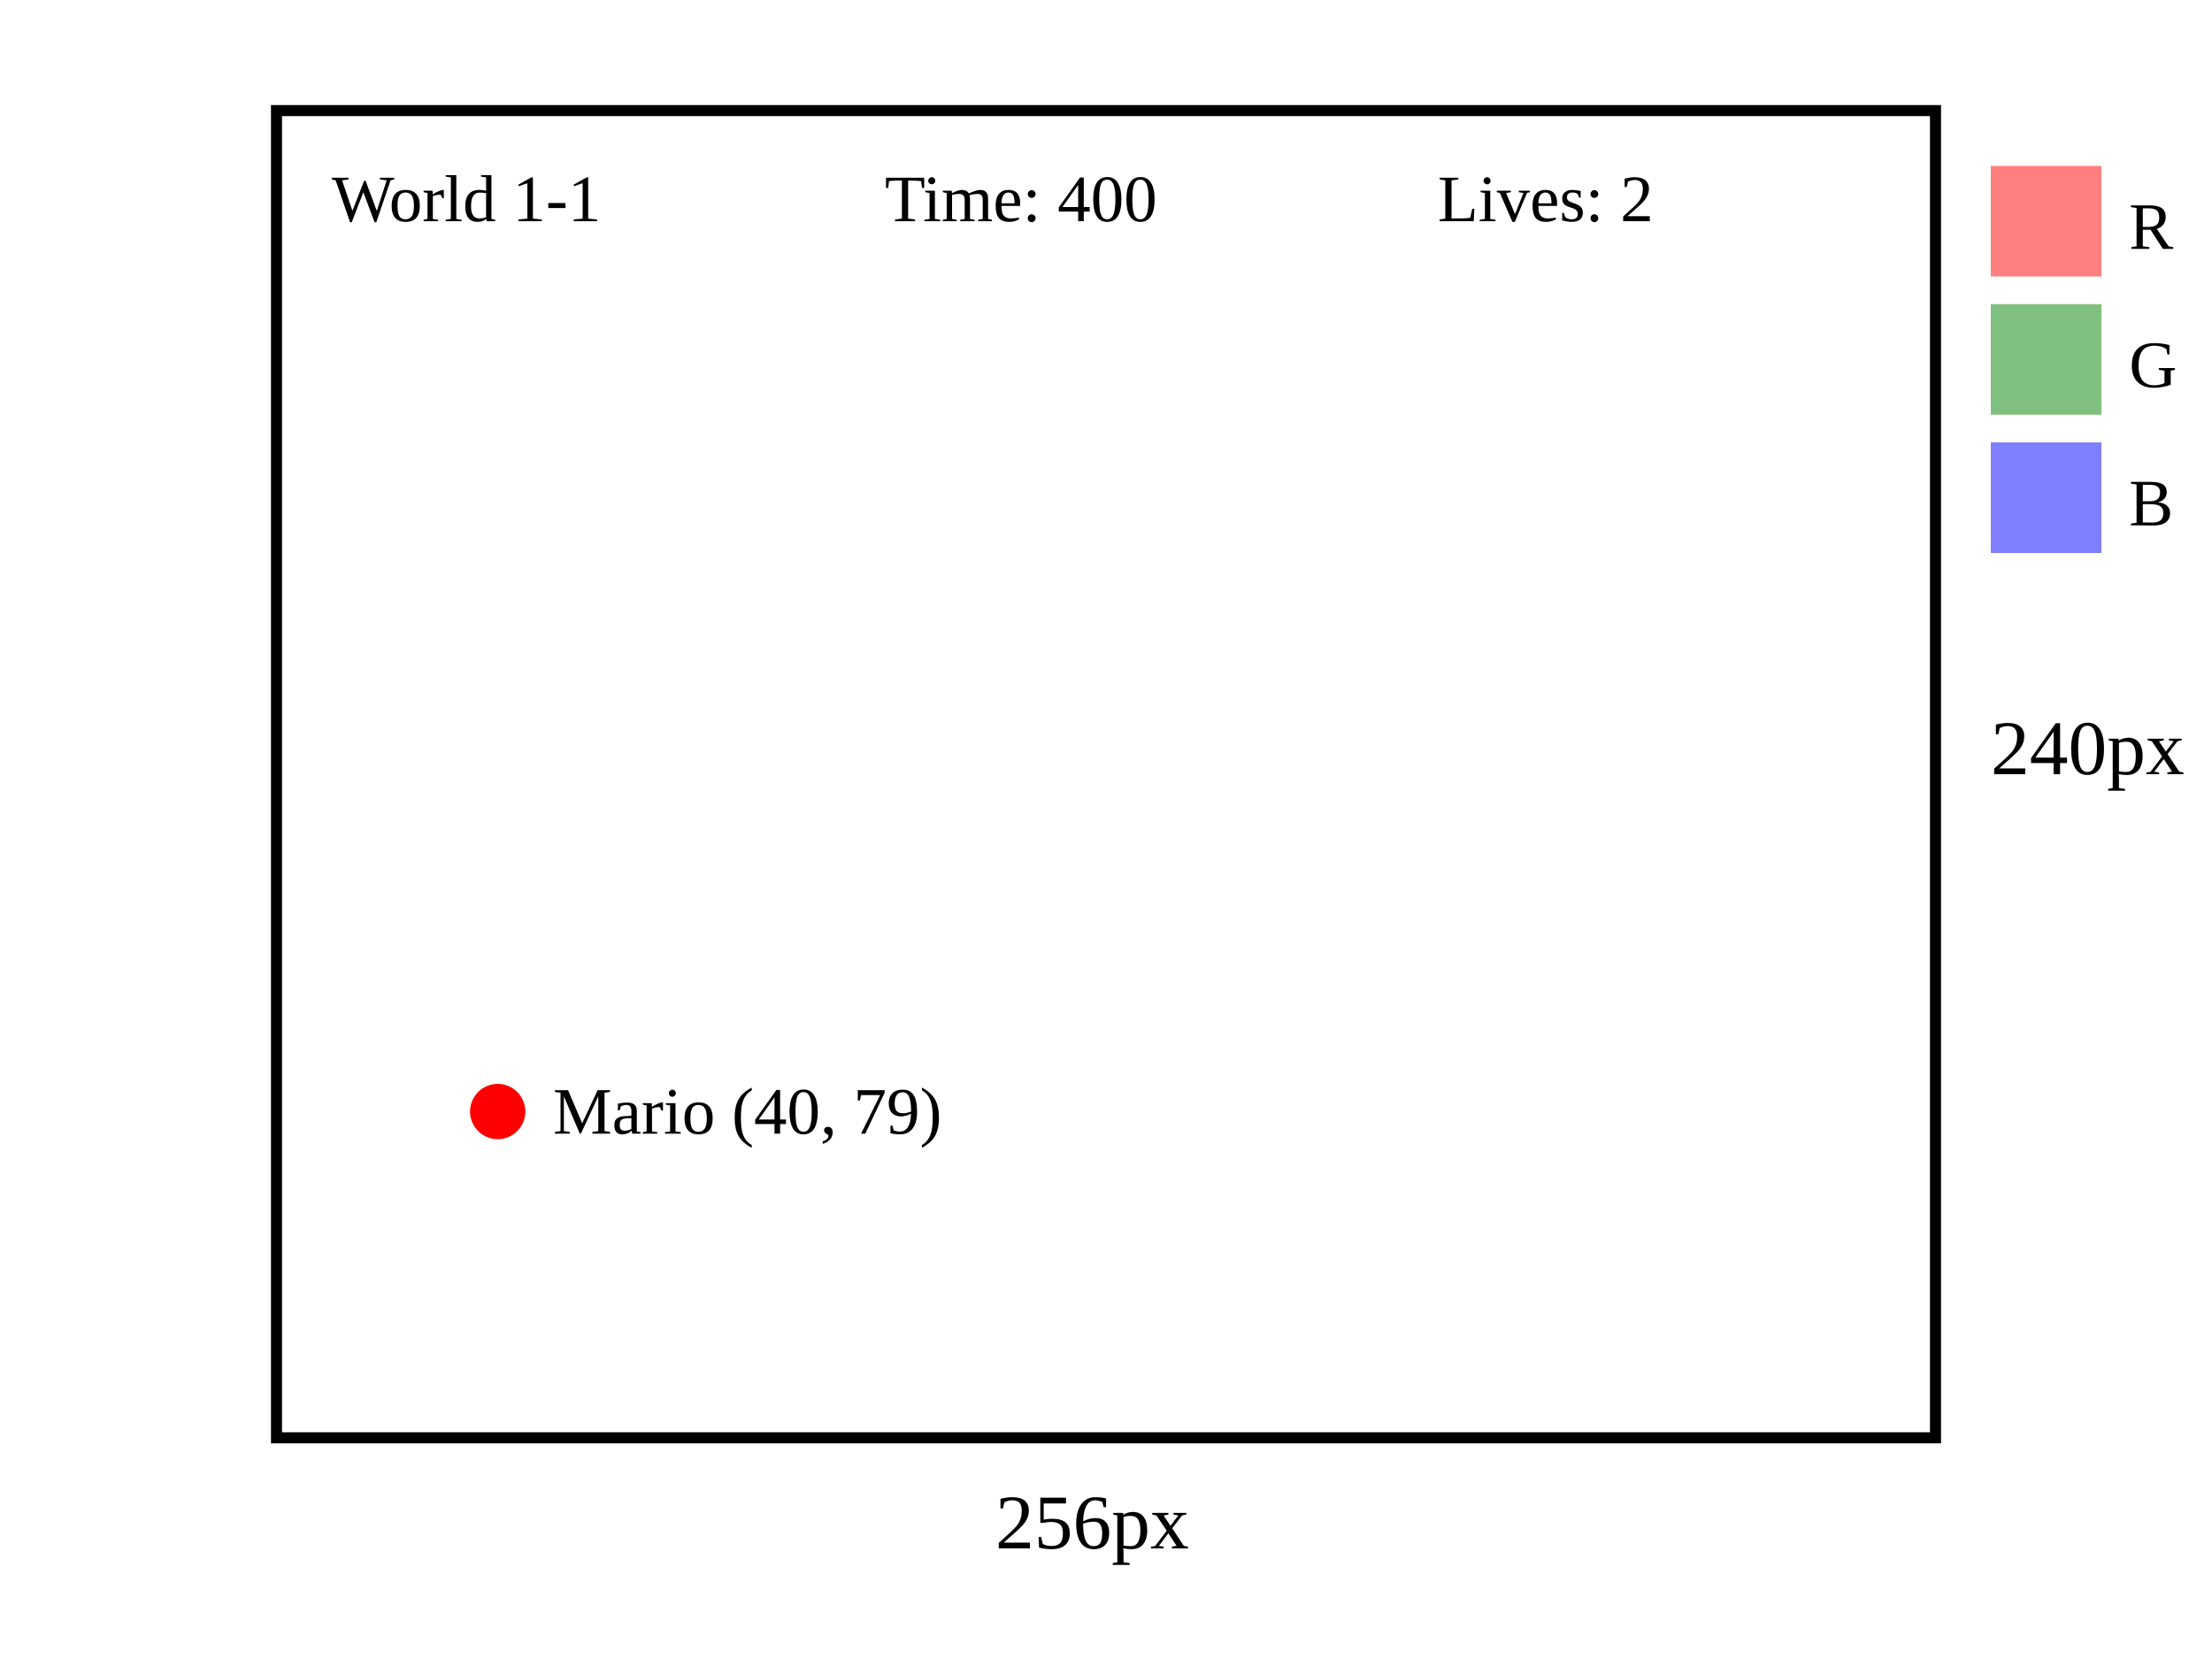
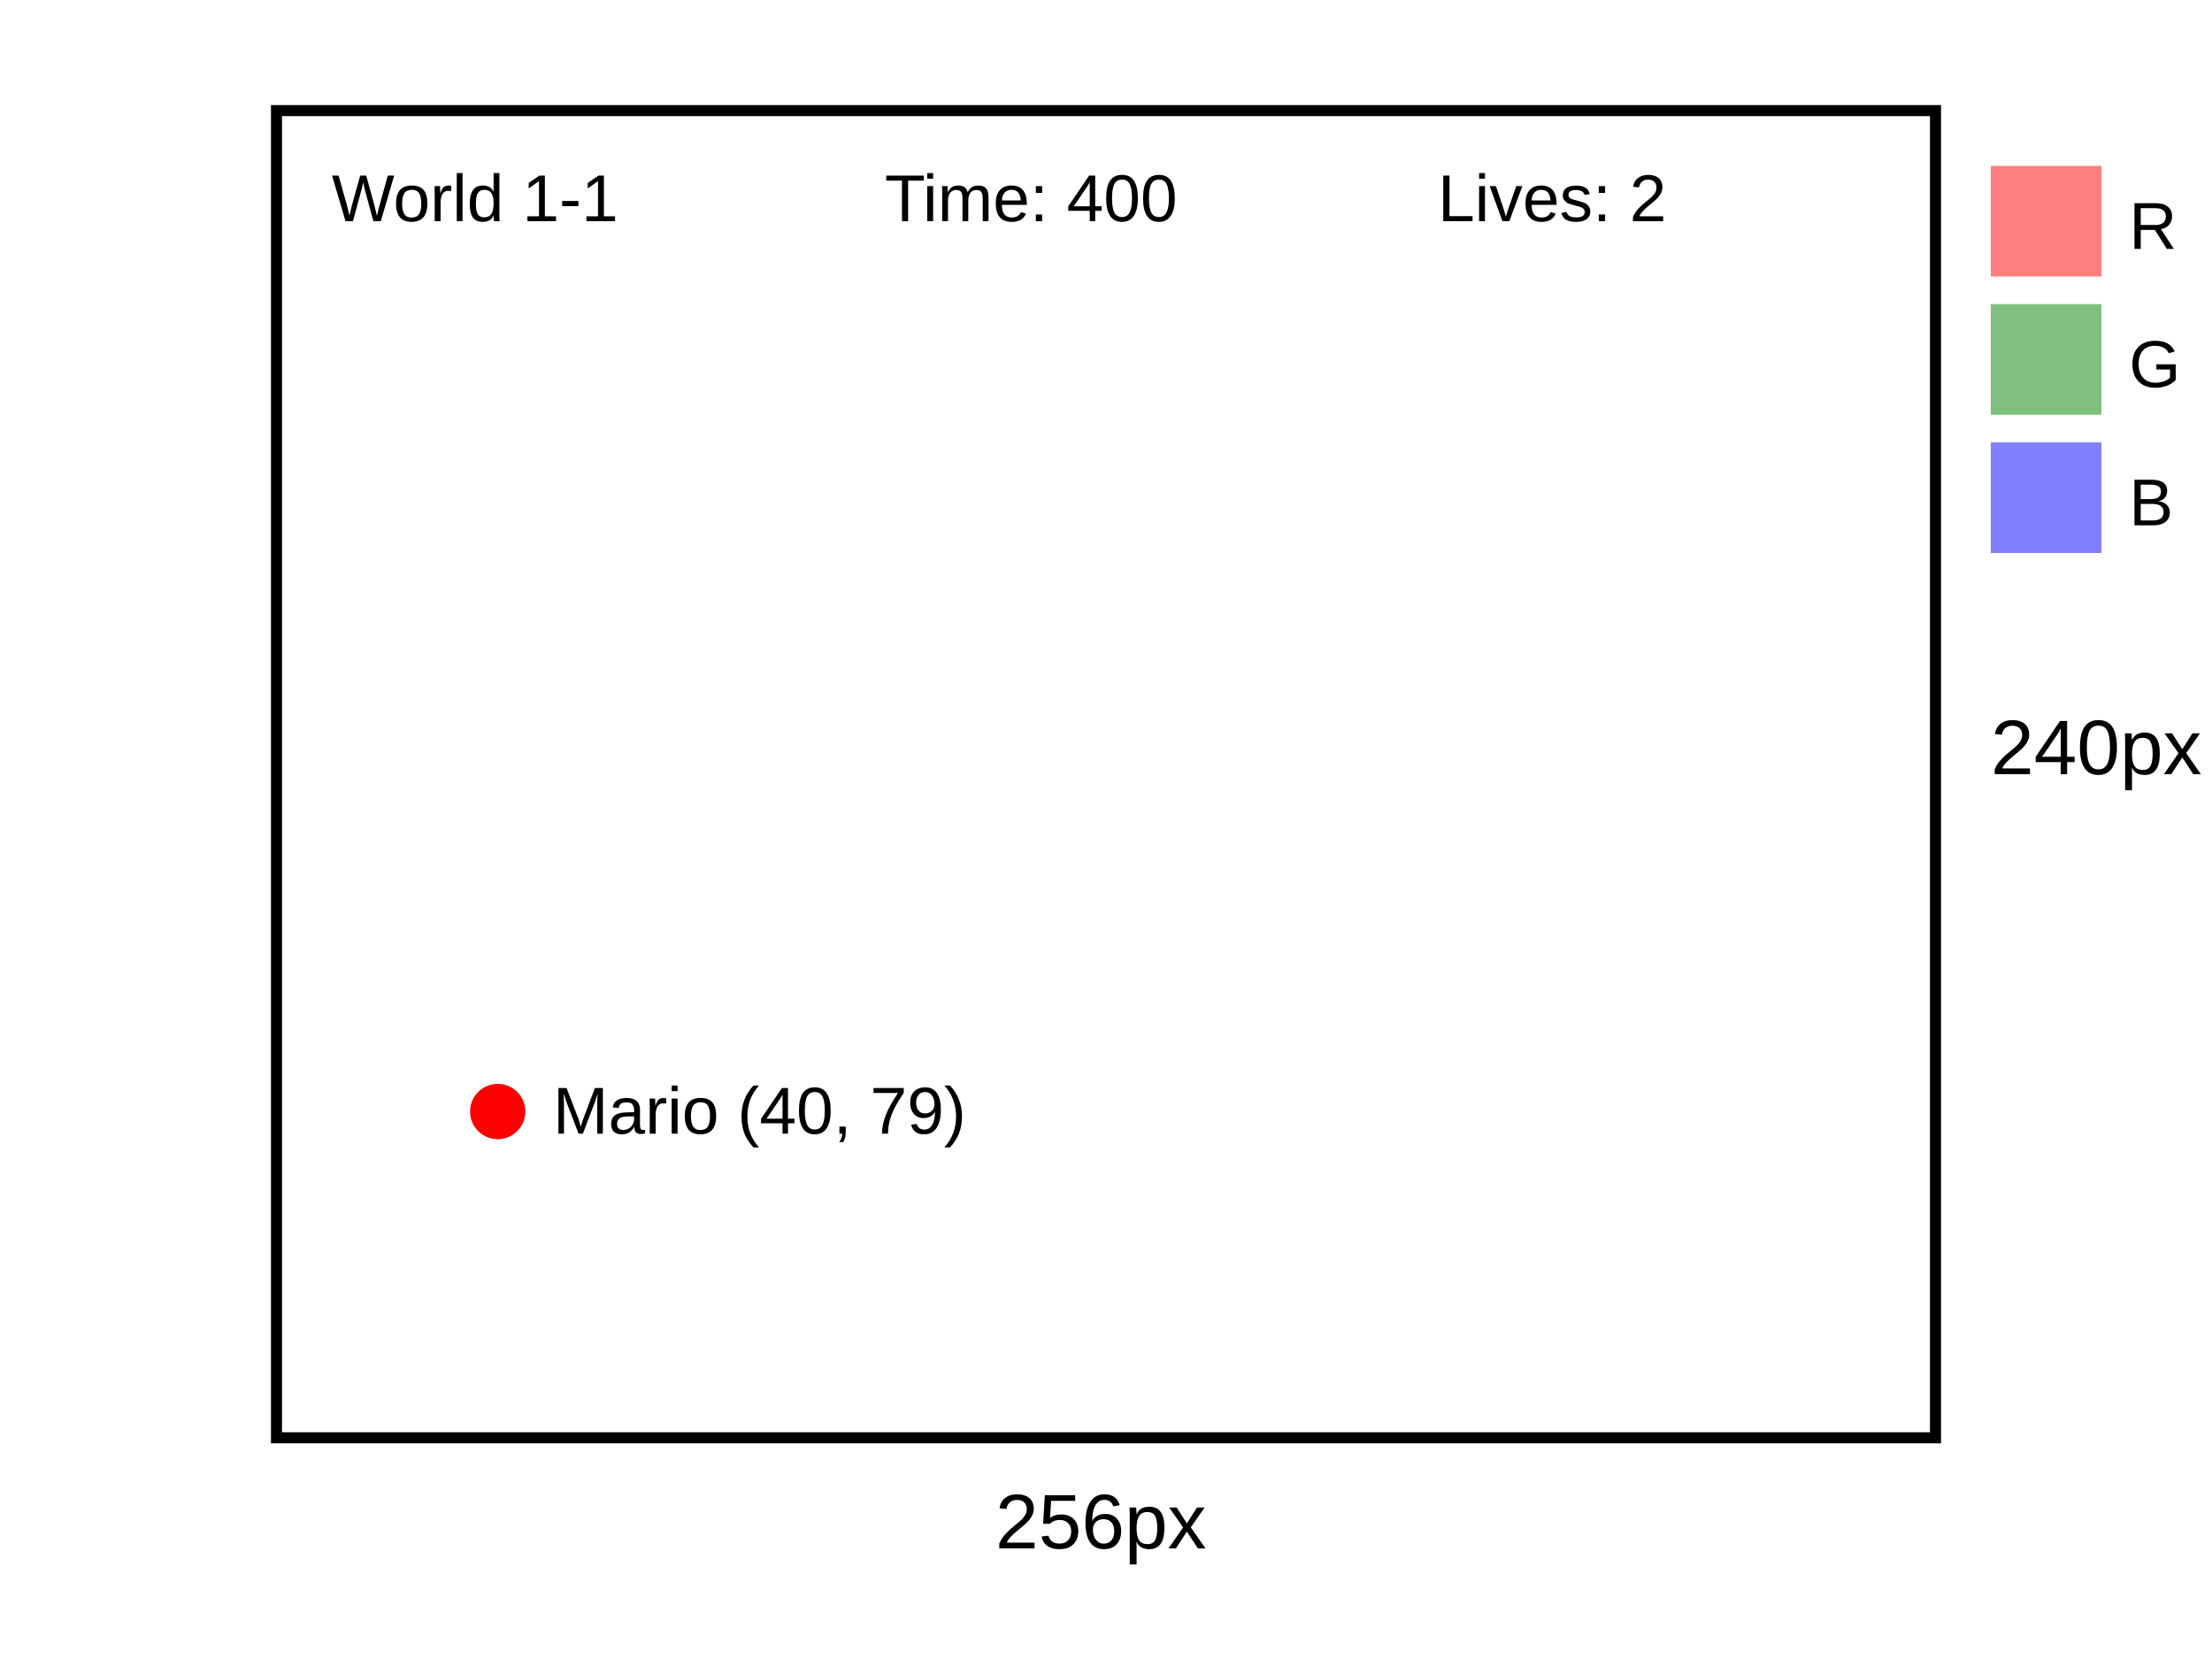
<svg xmlns="http://www.w3.org/2000/svg" viewBox="0 0 400 300">
  <rect x="50" y="20" width="300" height="240" fill="none" stroke="black" stroke-width="2" />
-   <text x="360" y="140" font-size="14">240px</text>
-   <text x="180" y="280" font-size="14">256px</text>
+   <text x="360" y="140" font-size="14" font-family="Arial">240px</text>
+   <text x="180" y="280" font-size="14" font-family="Arial">256px</text>
  <line x1="50" y1="260" x2="350" y2="260" stroke="black" stroke-width="1" />
  <line x1="50" y1="260" x2="50" y2="20" stroke="black" stroke-width="1" />
  <circle cx="90" cy="201" r="5" fill="red" />
-   <text x="100" y="205" font-size="12">Mario (40, 79)</text>
-   <text x="60" y="40" font-size="12">World 1-1</text>
-   <text x="160" y="40" font-size="12">Time: 400</text>
-   <text x="260" y="40" font-size="12">Lives: 2</text>
+   <text x="100" y="205" font-size="12" font-family="Arial">Mario (40, 79)</text>
+   <text x="60" y="40" font-size="12" font-family="Arial">World 1-1</text>
+   <text x="160" y="40" font-size="12" font-family="Arial">Time: 400</text>
+   <text x="260" y="40" font-size="12" font-family="Arial">Lives: 2</text>
  <g transform="translate(360, 30)">
    <rect x="0" y="0" width="20" height="20" fill="red" opacity="0.5" />
    <rect x="0" y="25" width="20" height="20" fill="green" opacity="0.5" />
    <rect x="0" y="50" width="20" height="20" fill="blue" opacity="0.5" />
-     <text x="25" y="15" font-size="12">R</text>
-     <text x="25" y="40" font-size="12">G</text>
-     <text x="25" y="65" font-size="12">B</text>
+     <text x="25" y="15" font-size="12" font-family="Arial">R</text>
+     <text x="25" y="40" font-size="12" font-family="Arial">G</text>
+     <text x="25" y="65" font-size="12" font-family="Arial">B</text>
  </g>
</svg>
